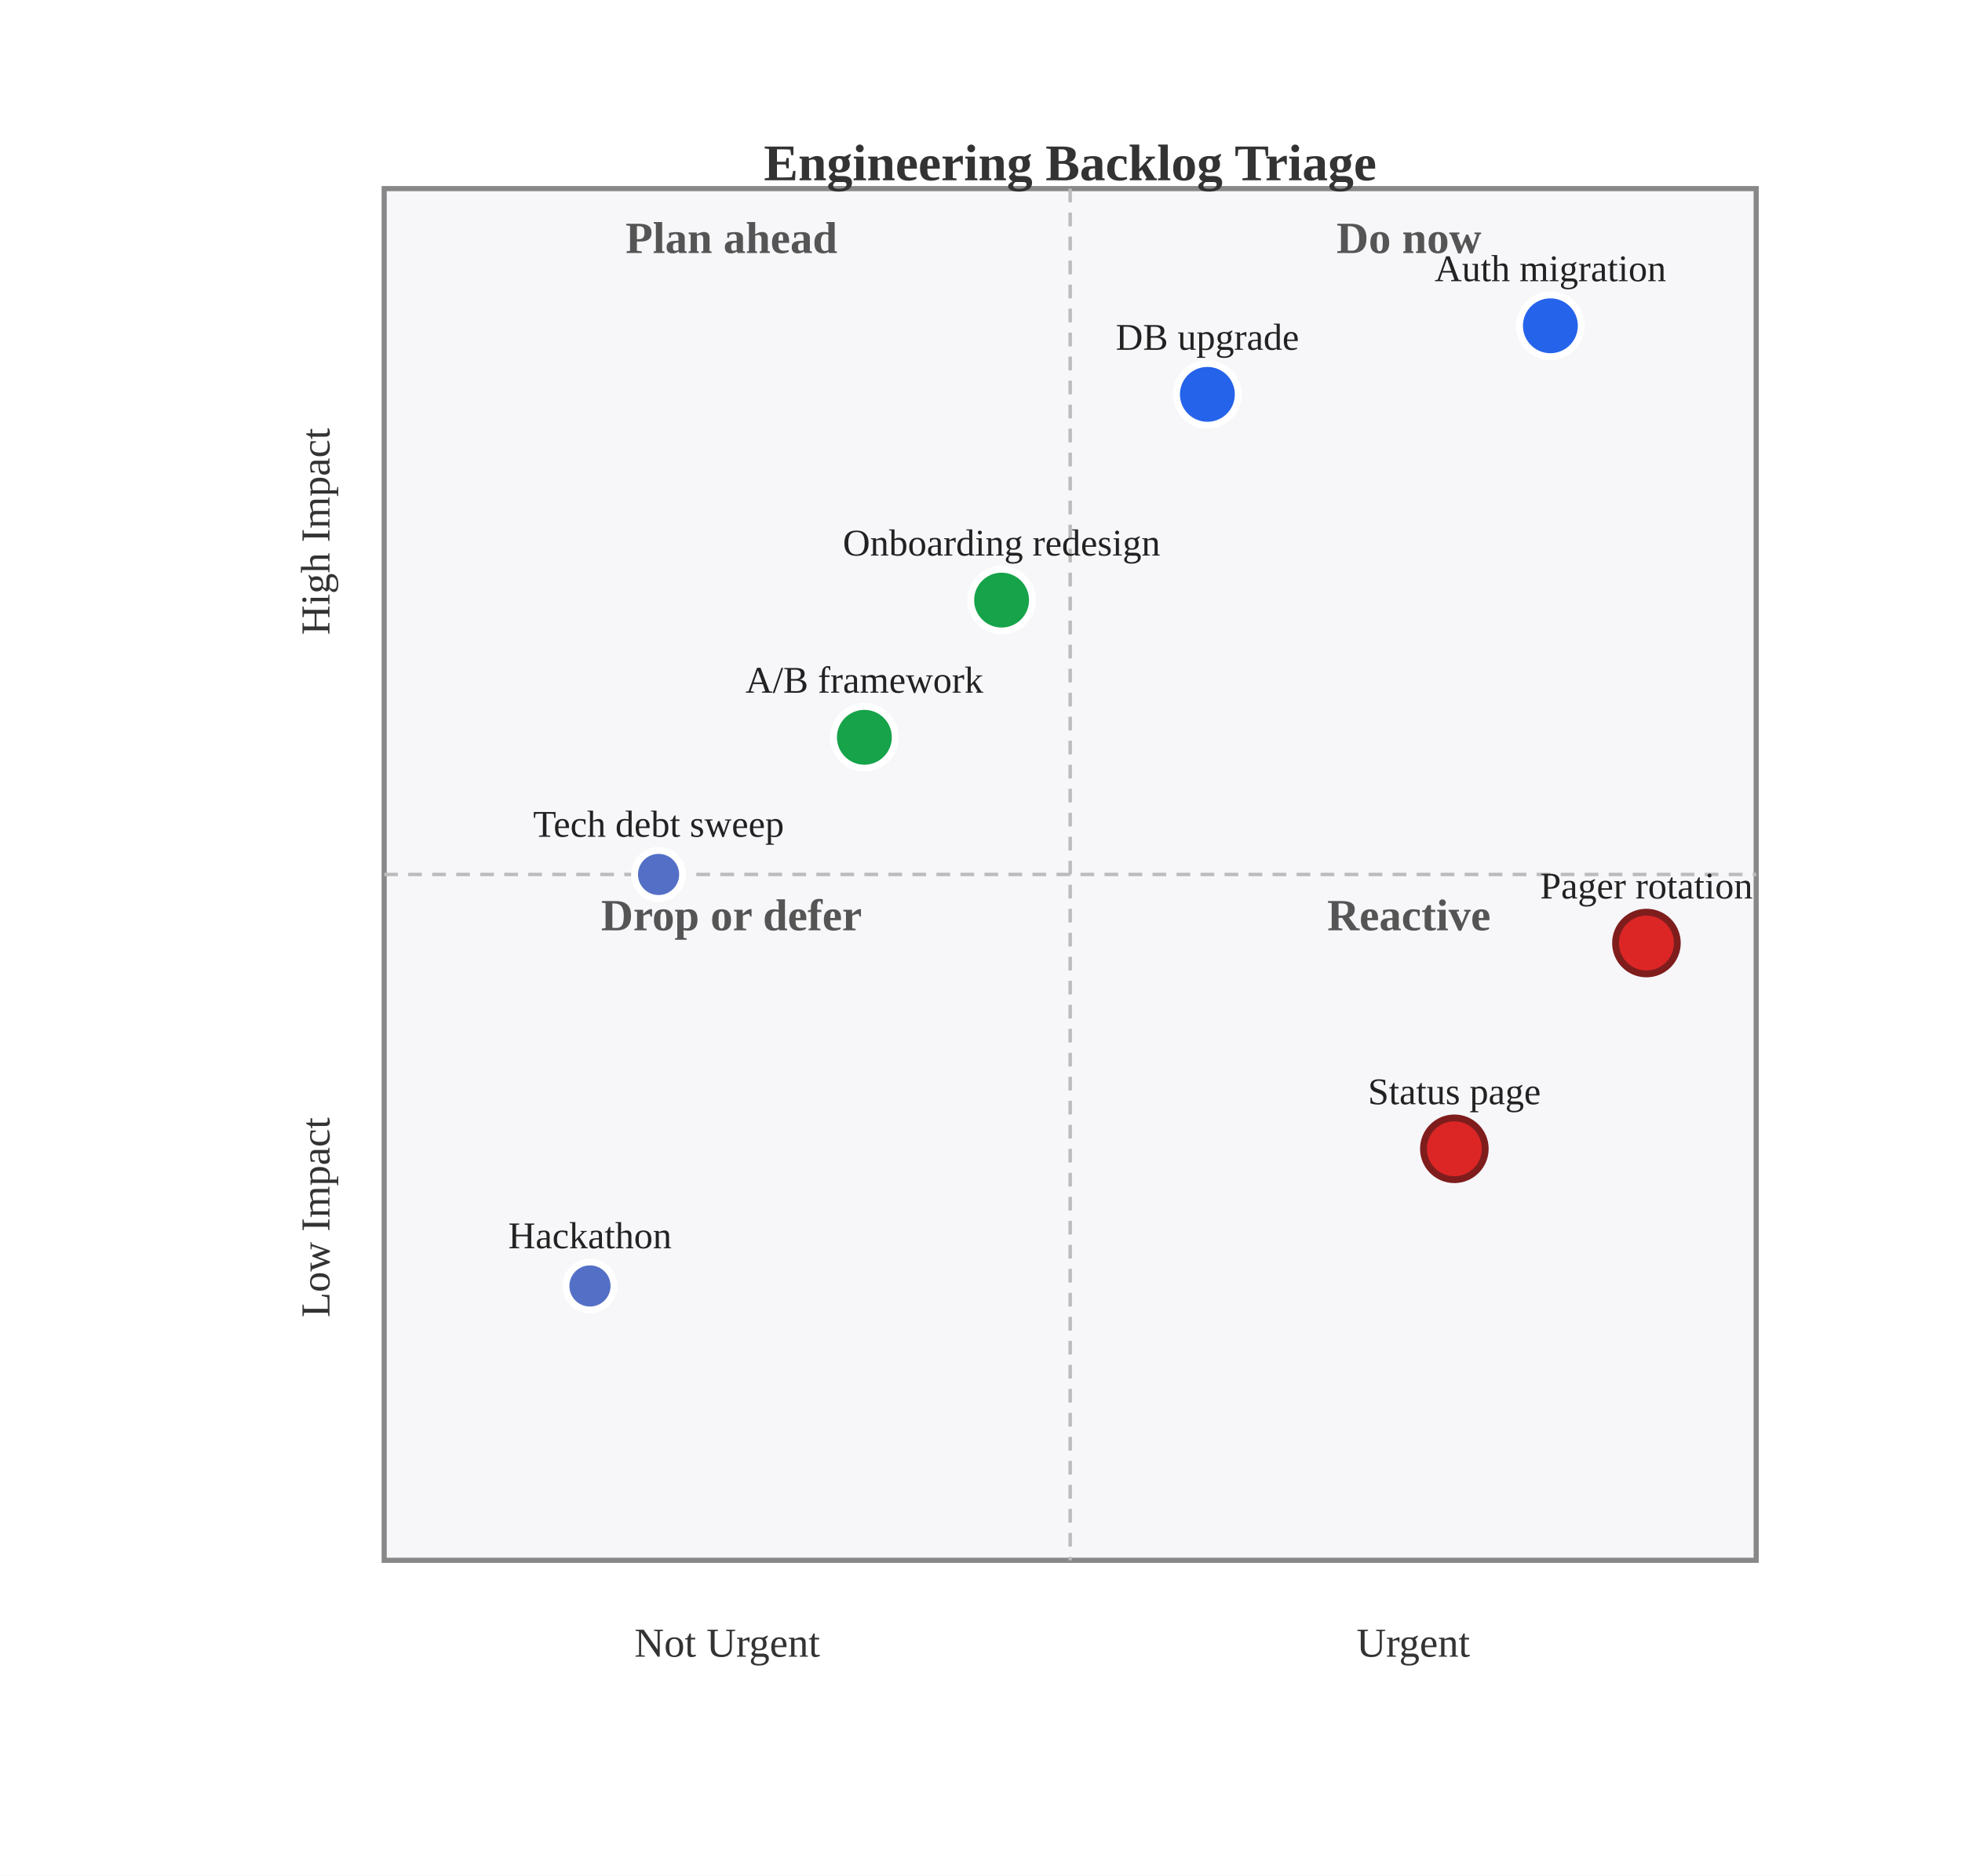
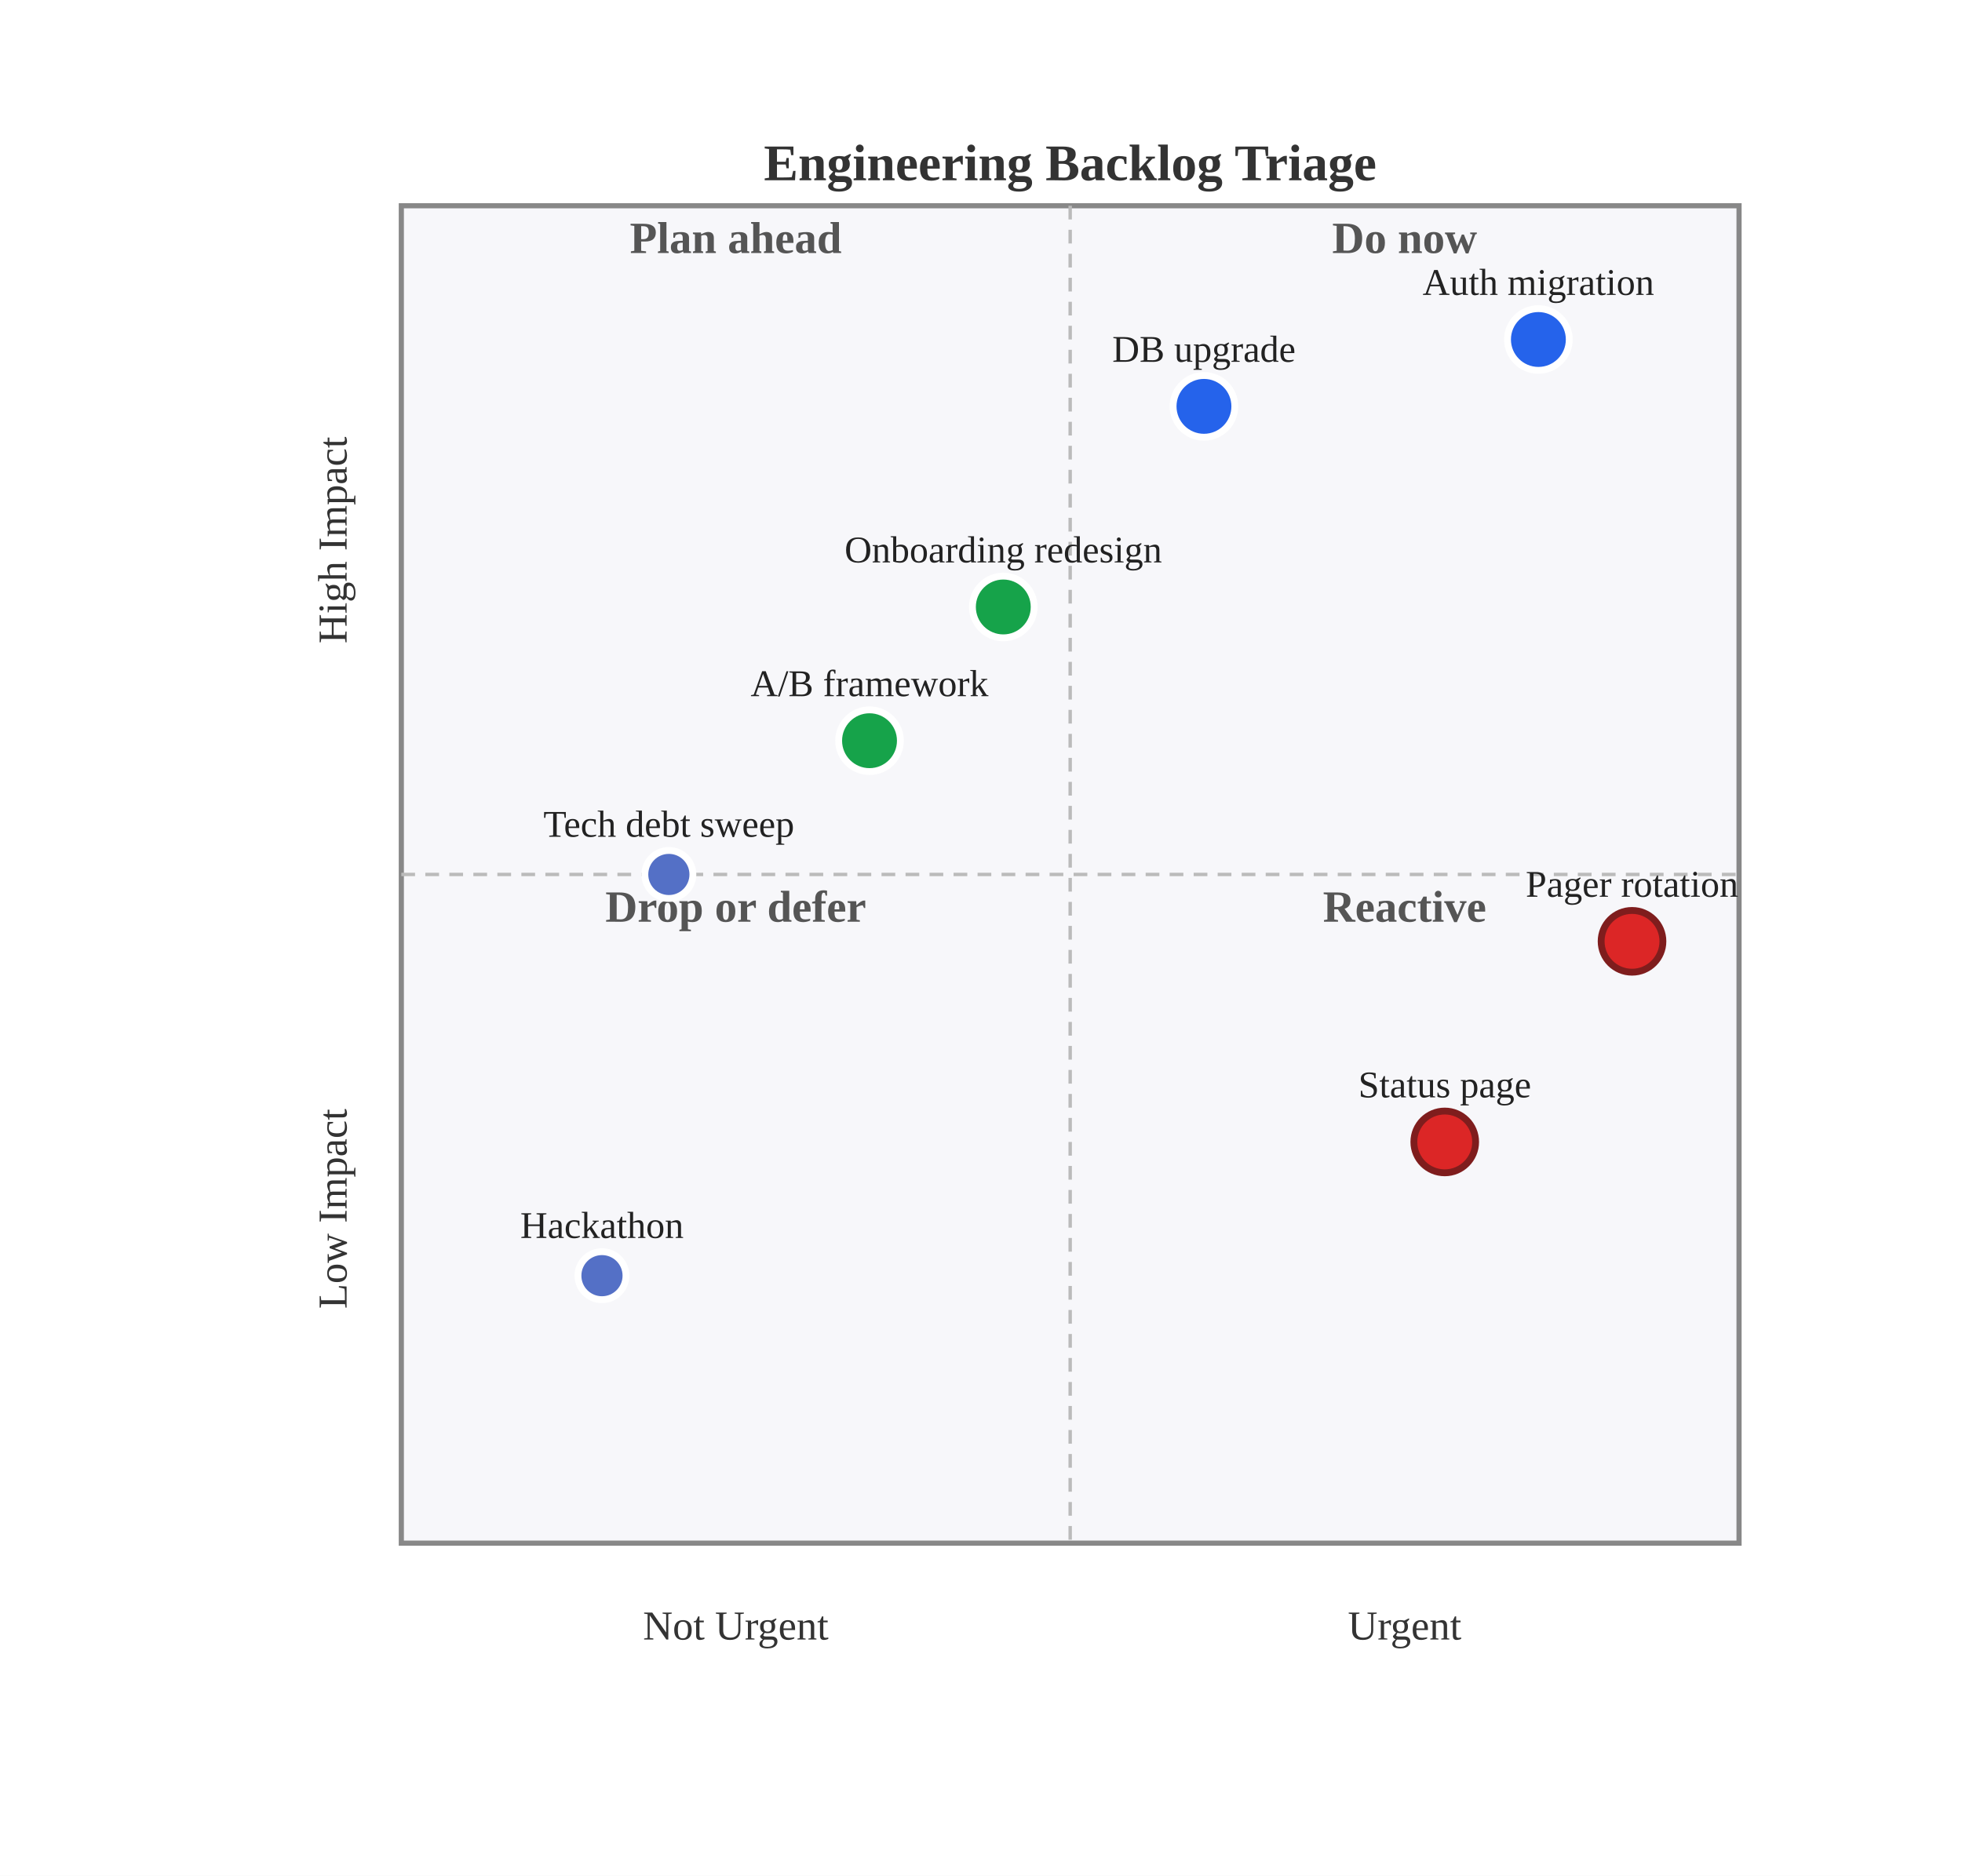
<svg xmlns="http://www.w3.org/2000/svg" viewBox="0 0 572.00 547.00">
  <rect x="0.00" y="0.00" width="572.00" height="547.00" style="fill:#fff;stroke:none" />
-   <rect x="112.00" y="55.00" width="400.00" height="400.00" style="fill:#f7f7fa;stroke:#888;stroke-width:1.5" />
+   <rect x="117.00" y="60.00" width="390.00" height="390.00" style="fill:#f7f7fa;stroke:#888;stroke-width:1.5" />
  <text x="312.00" y="47.50" text-anchor="middle" dominant-baseline="central" style="fill:#333;font-size:15px;font-weight:bold">Engineering Backlog Triage</text>
-   <line x1="112.00" y1="255.00" x2="512.00" y2="255.00" style="stroke:#bbb;stroke-width:1;stroke-dasharray:4 3" />
-   <line x1="312.00" y1="55.00" x2="312.00" y2="455.00" style="stroke:#bbb;stroke-width:1;stroke-dasharray:4 3" />
-   <text x="410.75" y="65.00" text-anchor="middle" dominant-baseline="hanging" style="fill:#555;font-size:13px;font-weight:bold">Do now</text>
-   <text x="213.25" y="65.00" text-anchor="middle" dominant-baseline="hanging" style="fill:#555;font-size:13px;font-weight:bold">Plan ahead</text>
-   <text x="213.25" y="262.50" text-anchor="middle" dominant-baseline="hanging" style="fill:#555;font-size:13px;font-weight:bold">Drop or defer</text>
-   <text x="410.75" y="262.50" text-anchor="middle" dominant-baseline="hanging" style="fill:#555;font-size:13px;font-weight:bold">Reactive</text>
-   <text x="212.00" y="475.00" text-anchor="middle" dominant-baseline="hanging" style="fill:#333;font-size:12px">Not Urgent</text>
-   <text x="412.00" y="475.00" text-anchor="middle" dominant-baseline="hanging" style="fill:#333;font-size:12px">Urgent</text>
-   <text x="92.00" y="355.00" text-anchor="middle" dominant-baseline="central" style="fill:#333;font-size:12px" transform="rotate(-90 92.00 355.00)">Low Impact</text>
-   <text x="92.00" y="155.00" text-anchor="middle" dominant-baseline="central" style="fill:#333;font-size:12px" transform="rotate(-90 92.00 155.00)">High Impact</text>
-   <circle cx="452.00" cy="95.00" r="9.00" style="fill:#2563eb;stroke:#fff;stroke-width:2" />
-   <text x="452.00" y="82.00" text-anchor="middle" dominant-baseline="baseline" style="fill:#222;font-size:11px">Auth migration</text>
-   <circle cx="292.00" cy="175.00" r="9.00" style="fill:#16a34a;stroke:#fff;stroke-width:2" />
-   <text x="292.00" y="162.00" text-anchor="middle" dominant-baseline="baseline" style="fill:#222;font-size:11px">Onboarding redesign</text>
-   <circle cx="480.00" cy="275.00" r="9.00" style="fill:#dc2626;stroke:#7f1d1d;stroke-width:2" />
-   <text x="480.00" y="262.00" text-anchor="middle" dominant-baseline="baseline" style="fill:#222;font-size:11px">Pager rotation</text>
-   <circle cx="352.00" cy="115.00" r="9.00" style="fill:#2563eb;stroke:#fff;stroke-width:2" />
-   <text x="352.00" y="102.00" text-anchor="middle" dominant-baseline="baseline" style="fill:#222;font-size:11px">DB upgrade</text>
-   <circle cx="252.00" cy="215.00" r="9.00" style="fill:#16a34a;stroke:#fff;stroke-width:2" />
-   <text x="252.00" y="202.00" text-anchor="middle" dominant-baseline="baseline" style="fill:#222;font-size:11px">A/B framework</text>
-   <circle cx="424.00" cy="335.00" r="9.00" style="fill:#dc2626;stroke:#7f1d1d;stroke-width:2" />
-   <text x="424.00" y="322.00" text-anchor="middle" dominant-baseline="baseline" style="fill:#222;font-size:11px">Status page</text>
-   <circle cx="192.00" cy="255.00" r="7.00" style="fill:#5470c6;stroke:#fff;stroke-width:2" />
-   <text x="192.00" y="244.00" text-anchor="middle" dominant-baseline="baseline" style="fill:#222;font-size:11px">Tech debt sweep</text>
-   <circle cx="172.00" cy="375.00" r="7.00" style="fill:#5470c6;stroke:#fff;stroke-width:2" />
-   <text x="172.00" y="364.00" text-anchor="middle" dominant-baseline="baseline" style="fill:#222;font-size:11px">Hackathon</text>
+   <line x1="117.00" y1="255.00" x2="507.00" y2="255.00" style="stroke:#bbb;stroke-width:1;stroke-dasharray:4 3" />
+   <line x1="312.00" y1="60.00" x2="312.00" y2="450.00" style="stroke:#bbb;stroke-width:1;stroke-dasharray:4 3" />
+   <text x="409.50" y="65.00" text-anchor="middle" dominant-baseline="hanging" style="fill:#555;font-size:13px;font-weight:bold">Do now</text>
+   <text x="214.50" y="65.00" text-anchor="middle" dominant-baseline="hanging" style="fill:#555;font-size:13px;font-weight:bold">Plan ahead</text>
+   <text x="214.50" y="260.00" text-anchor="middle" dominant-baseline="hanging" style="fill:#555;font-size:13px;font-weight:bold">Drop or defer</text>
+   <text x="409.50" y="260.00" text-anchor="middle" dominant-baseline="hanging" style="fill:#555;font-size:13px;font-weight:bold">Reactive</text>
+   <text x="214.50" y="470.00" text-anchor="middle" dominant-baseline="hanging" style="fill:#333;font-size:12px">Not Urgent</text>
+   <text x="409.50" y="470.00" text-anchor="middle" dominant-baseline="hanging" style="fill:#333;font-size:12px">Urgent</text>
+   <text x="97.00" y="352.50" text-anchor="middle" dominant-baseline="central" style="fill:#333;font-size:12px" transform="rotate(-90 97.00 352.50)">Low Impact</text>
+   <text x="97.00" y="157.50" text-anchor="middle" dominant-baseline="central" style="fill:#333;font-size:12px" transform="rotate(-90 97.00 157.50)">High Impact</text>
+   <circle cx="448.50" cy="99.00" r="9.00" style="fill:#2563eb;stroke:#fff;stroke-width:2" />
+   <text x="448.50" y="86.00" text-anchor="middle" dominant-baseline="baseline" style="fill:#222;font-size:11px">Auth migration</text>
+   <circle cx="292.50" cy="177.00" r="9.00" style="fill:#16a34a;stroke:#fff;stroke-width:2" />
+   <text x="292.50" y="164.00" text-anchor="middle" dominant-baseline="baseline" style="fill:#222;font-size:11px">Onboarding redesign</text>
+   <circle cx="475.80" cy="274.50" r="9.00" style="fill:#dc2626;stroke:#7f1d1d;stroke-width:2" />
+   <text x="475.80" y="261.50" text-anchor="middle" dominant-baseline="baseline" style="fill:#222;font-size:11px">Pager rotation</text>
+   <circle cx="351.00" cy="118.50" r="9.00" style="fill:#2563eb;stroke:#fff;stroke-width:2" />
+   <text x="351.00" y="105.50" text-anchor="middle" dominant-baseline="baseline" style="fill:#222;font-size:11px">DB upgrade</text>
+   <circle cx="253.50" cy="216.00" r="9.00" style="fill:#16a34a;stroke:#fff;stroke-width:2" />
+   <text x="253.50" y="203.00" text-anchor="middle" dominant-baseline="baseline" style="fill:#222;font-size:11px">A/B framework</text>
+   <circle cx="421.20" cy="333.00" r="9.00" style="fill:#dc2626;stroke:#7f1d1d;stroke-width:2" />
+   <text x="421.20" y="320.00" text-anchor="middle" dominant-baseline="baseline" style="fill:#222;font-size:11px">Status page</text>
+   <circle cx="195.00" cy="255.00" r="7.00" style="fill:#5470c6;stroke:#fff;stroke-width:2" />
+   <text x="195.00" y="244.00" text-anchor="middle" dominant-baseline="baseline" style="fill:#222;font-size:11px">Tech debt sweep</text>
+   <circle cx="175.50" cy="372.00" r="7.00" style="fill:#5470c6;stroke:#fff;stroke-width:2" />
+   <text x="175.50" y="361.00" text-anchor="middle" dominant-baseline="baseline" style="fill:#222;font-size:11px">Hackathon</text>
</svg>
